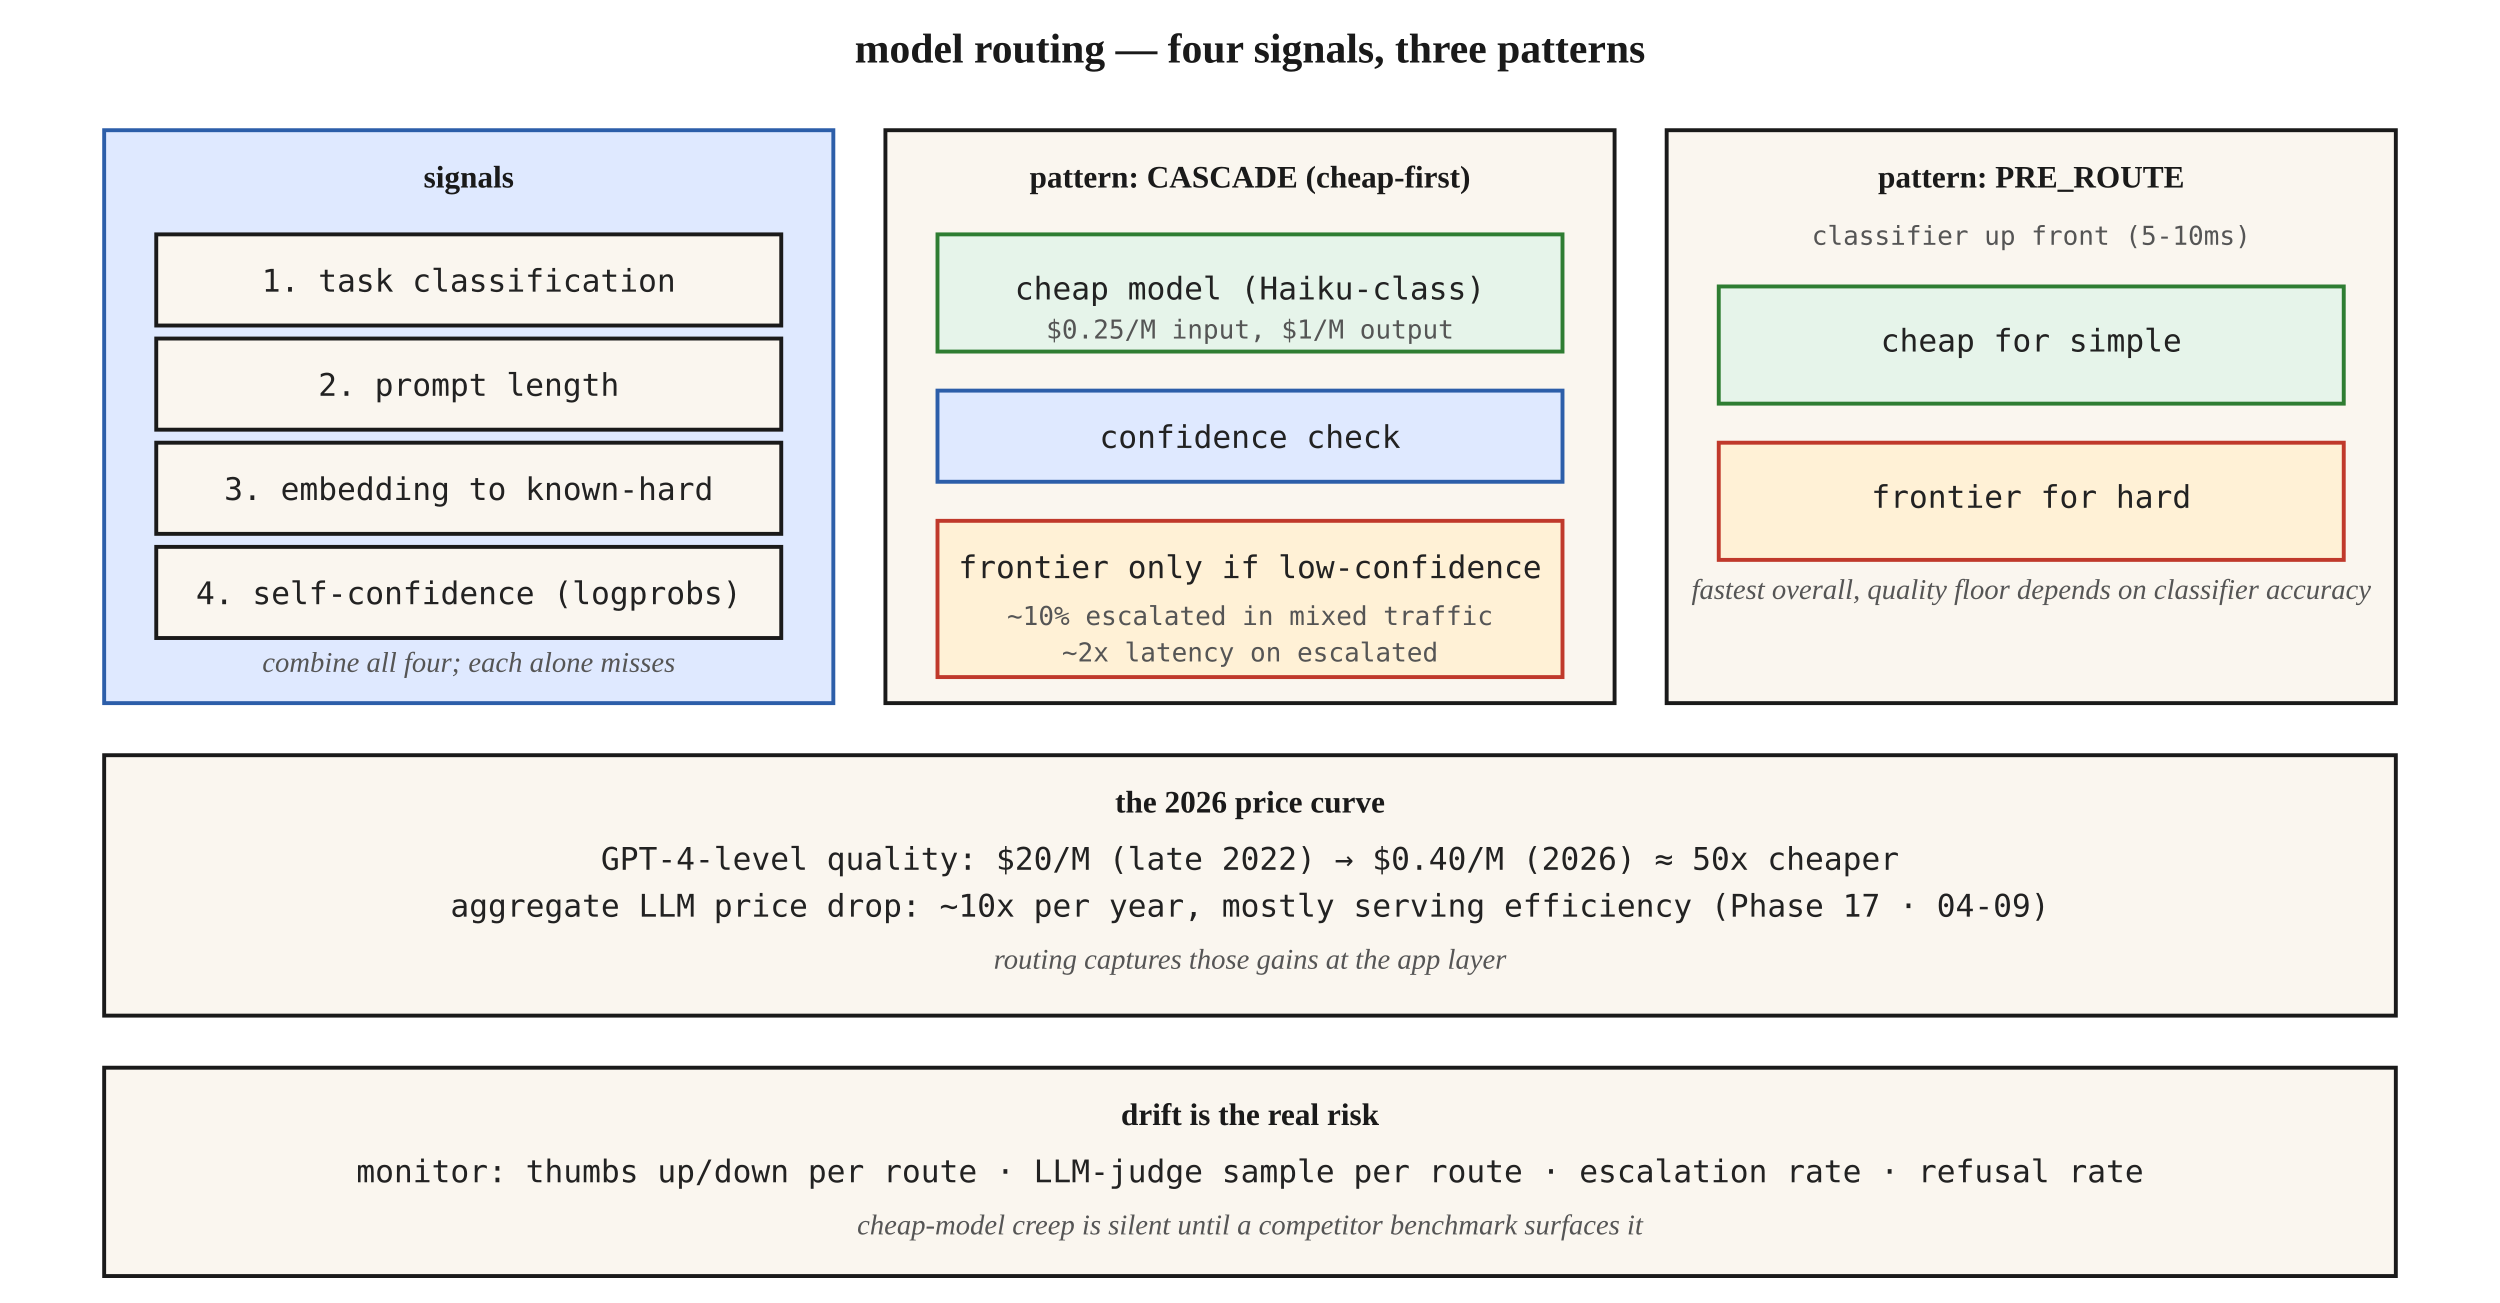
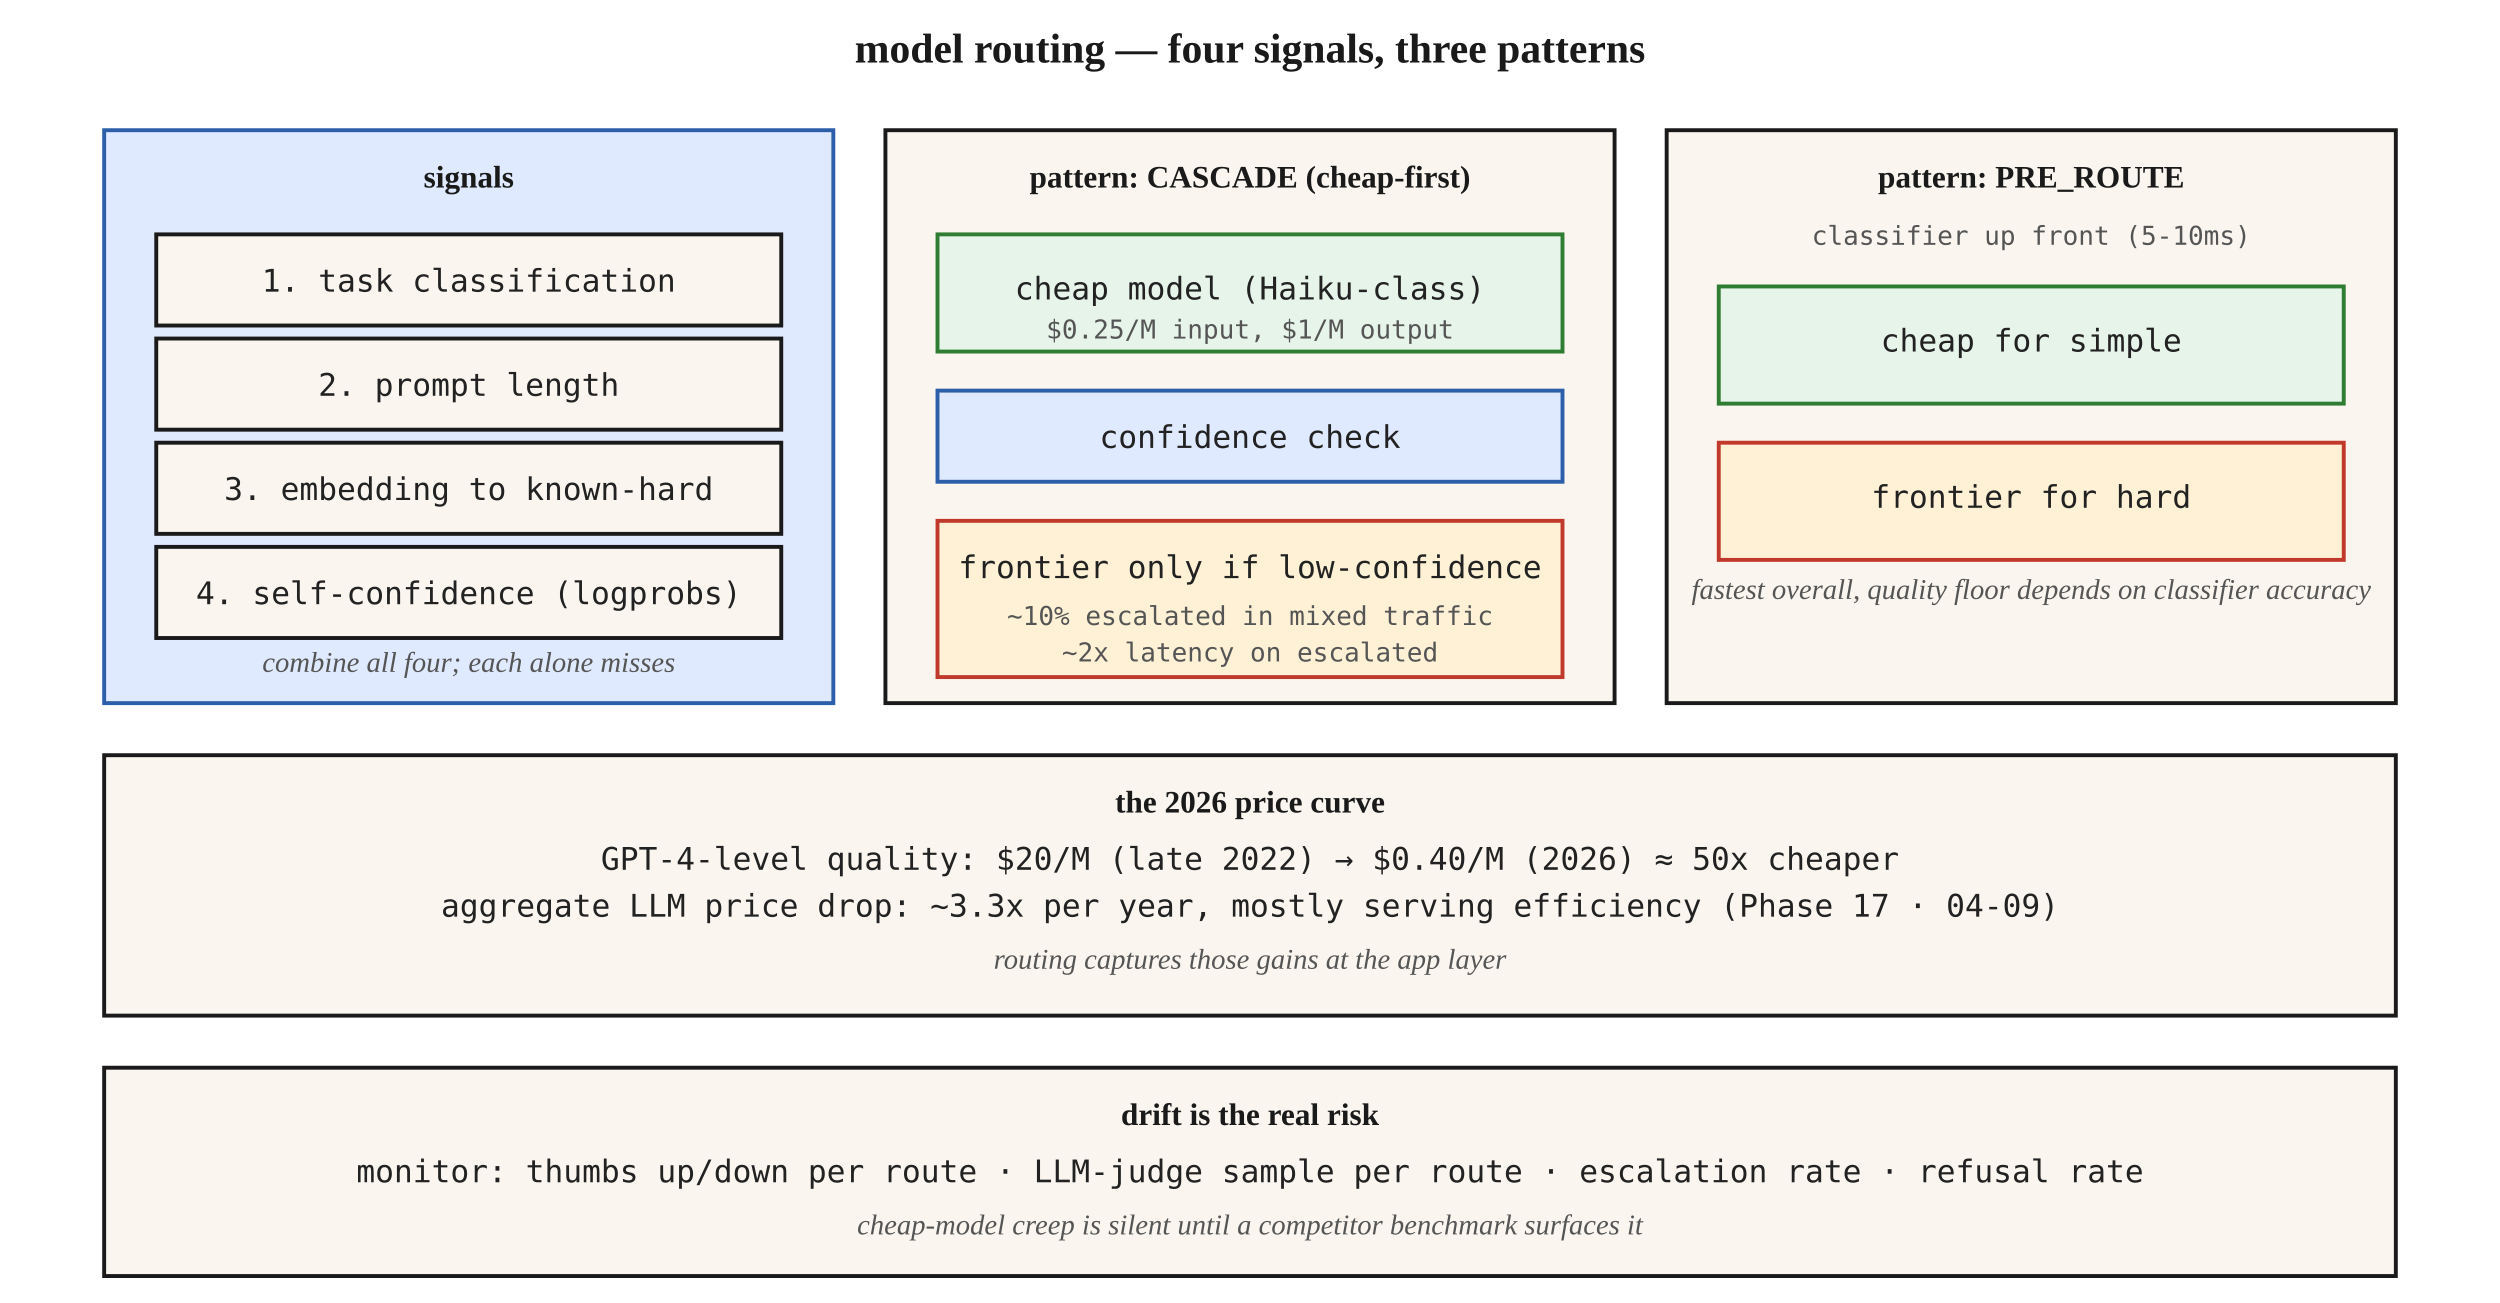
<svg xmlns="http://www.w3.org/2000/svg" viewBox="0 0 960 500" font-family="Georgia, 'Times New Roman', serif">
  <defs>
    <style>
      .box { fill: #faf6ef; stroke: #1a1a1a; stroke-width: 1.5; }
      .cheap { fill: #e6f4ea; stroke: #2e7d32; stroke-width: 1.5; }
      .front { fill: #fff1d6; stroke: #c0392b; stroke-width: 1.5; }
      .signal { fill: #dfe9ff; stroke: #2c5ea9; stroke-width: 1.5; }
      .title { font-size: 16px; font-weight: 700; fill: #1a1a1a; }
      .head { font-size: 12px; font-weight: 700; fill: #1a1a1a; }
      .step { font-size: 12px; font-family: 'Menlo', monospace; fill: #222; }
      .small { font-size: 10px; font-family: 'Menlo', monospace; fill: #555; }
      .caption { font-size: 11px; fill: #555; font-style: italic; }
      .arrow { stroke: #1a1a1a; stroke-width: 1.5; fill: none; marker-end: url(#arr); }
    </style>
    <marker id="arr" viewBox="0 0 10 10" refX="9" refY="5" markerWidth="5" markerHeight="5" orient="auto">
      <path d="M0,0 L10,5 L0,10 z" fill="#1a1a1a" />
    </marker>
  </defs>
  <text x="480" y="24" text-anchor="middle" class="title">model routing — four signals, three patterns</text>
  <rect x="40" y="50" width="280" height="220" class="signal" />
  <text x="180" y="72" text-anchor="middle" class="head">signals</text>
  <rect x="60" y="90" width="240" height="35" class="box" />
  <text x="180" y="112" text-anchor="middle" class="step">1. task classification</text>
  <rect x="60" y="130" width="240" height="35" class="box" />
  <text x="180" y="152" text-anchor="middle" class="step">2. prompt length</text>
  <rect x="60" y="170" width="240" height="35" class="box" />
  <text x="180" y="192" text-anchor="middle" class="step">3. embedding to known-hard</text>
  <rect x="60" y="210" width="240" height="35" class="box" />
  <text x="180" y="232" text-anchor="middle" class="step">4. self-confidence (logprobs)</text>
  <text x="180" y="258" text-anchor="middle" class="caption">combine all four; each alone misses</text>
  <rect x="340" y="50" width="280" height="220" class="box" />
  <text x="480" y="72" text-anchor="middle" class="head">pattern: CASCADE (cheap-first)</text>
  <rect x="360" y="90" width="240" height="45" class="cheap" />
  <text x="480" y="115" text-anchor="middle" class="step">cheap model (Haiku-class)</text>
  <text x="480" y="130" text-anchor="middle" class="small">$0.25/M input, $1/M output</text>
  <rect x="360" y="150" width="240" height="35" class="signal" />
  <text x="480" y="172" text-anchor="middle" class="step">confidence check</text>
  <rect x="360" y="200" width="240" height="60" class="front" />
  <text x="480" y="222" text-anchor="middle" class="step">frontier only if low-confidence</text>
  <text x="480" y="240" text-anchor="middle" class="small">~10% escalated in mixed traffic</text>
  <text x="480" y="254" text-anchor="middle" class="small">~2x latency on escalated</text>
  <rect x="640" y="50" width="280" height="220" class="box" />
  <text x="780" y="72" text-anchor="middle" class="head">pattern: PRE_ROUTE</text>
  <text x="780" y="94" text-anchor="middle" class="small">classifier up front (5-10ms)</text>
  <rect x="660" y="110" width="240" height="45" class="cheap" />
  <text x="780" y="135" text-anchor="middle" class="step">cheap for simple</text>
  <rect x="660" y="170" width="240" height="45" class="front" />
  <text x="780" y="195" text-anchor="middle" class="step">frontier for hard</text>
  <text x="780" y="230" text-anchor="middle" class="caption">fastest overall, quality floor depends on classifier accuracy</text>
  <rect x="40" y="290" width="880" height="100" class="box" />
  <text x="480" y="312" text-anchor="middle" class="head">the 2026 price curve</text>
  <text x="480" y="334" text-anchor="middle" class="step">GPT-4-level quality: $20/M (late 2022) → $0.40/M (2026) ≈ 50x cheaper</text>
-   <text x="480" y="352" text-anchor="middle" class="step">aggregate LLM price drop: ~10x per year, mostly serving efficiency (Phase 17 · 04-09)</text>
+   <text x="480" y="352" text-anchor="middle" class="step">aggregate LLM price drop: ~3.3x per year, mostly serving efficiency (Phase 17 · 04-09)</text>
  <text x="480" y="372" text-anchor="middle" class="caption">routing captures those gains at the app layer</text>
  <rect x="40" y="410" width="880" height="80" class="box" />
  <text x="480" y="432" text-anchor="middle" class="head">drift is the real risk</text>
  <text x="480" y="454" text-anchor="middle" class="step">monitor: thumbs up/down per route · LLM-judge sample per route · escalation rate · refusal rate</text>
  <text x="480" y="474" text-anchor="middle" class="caption">cheap-model creep is silent until a competitor benchmark surfaces it</text>
</svg>
